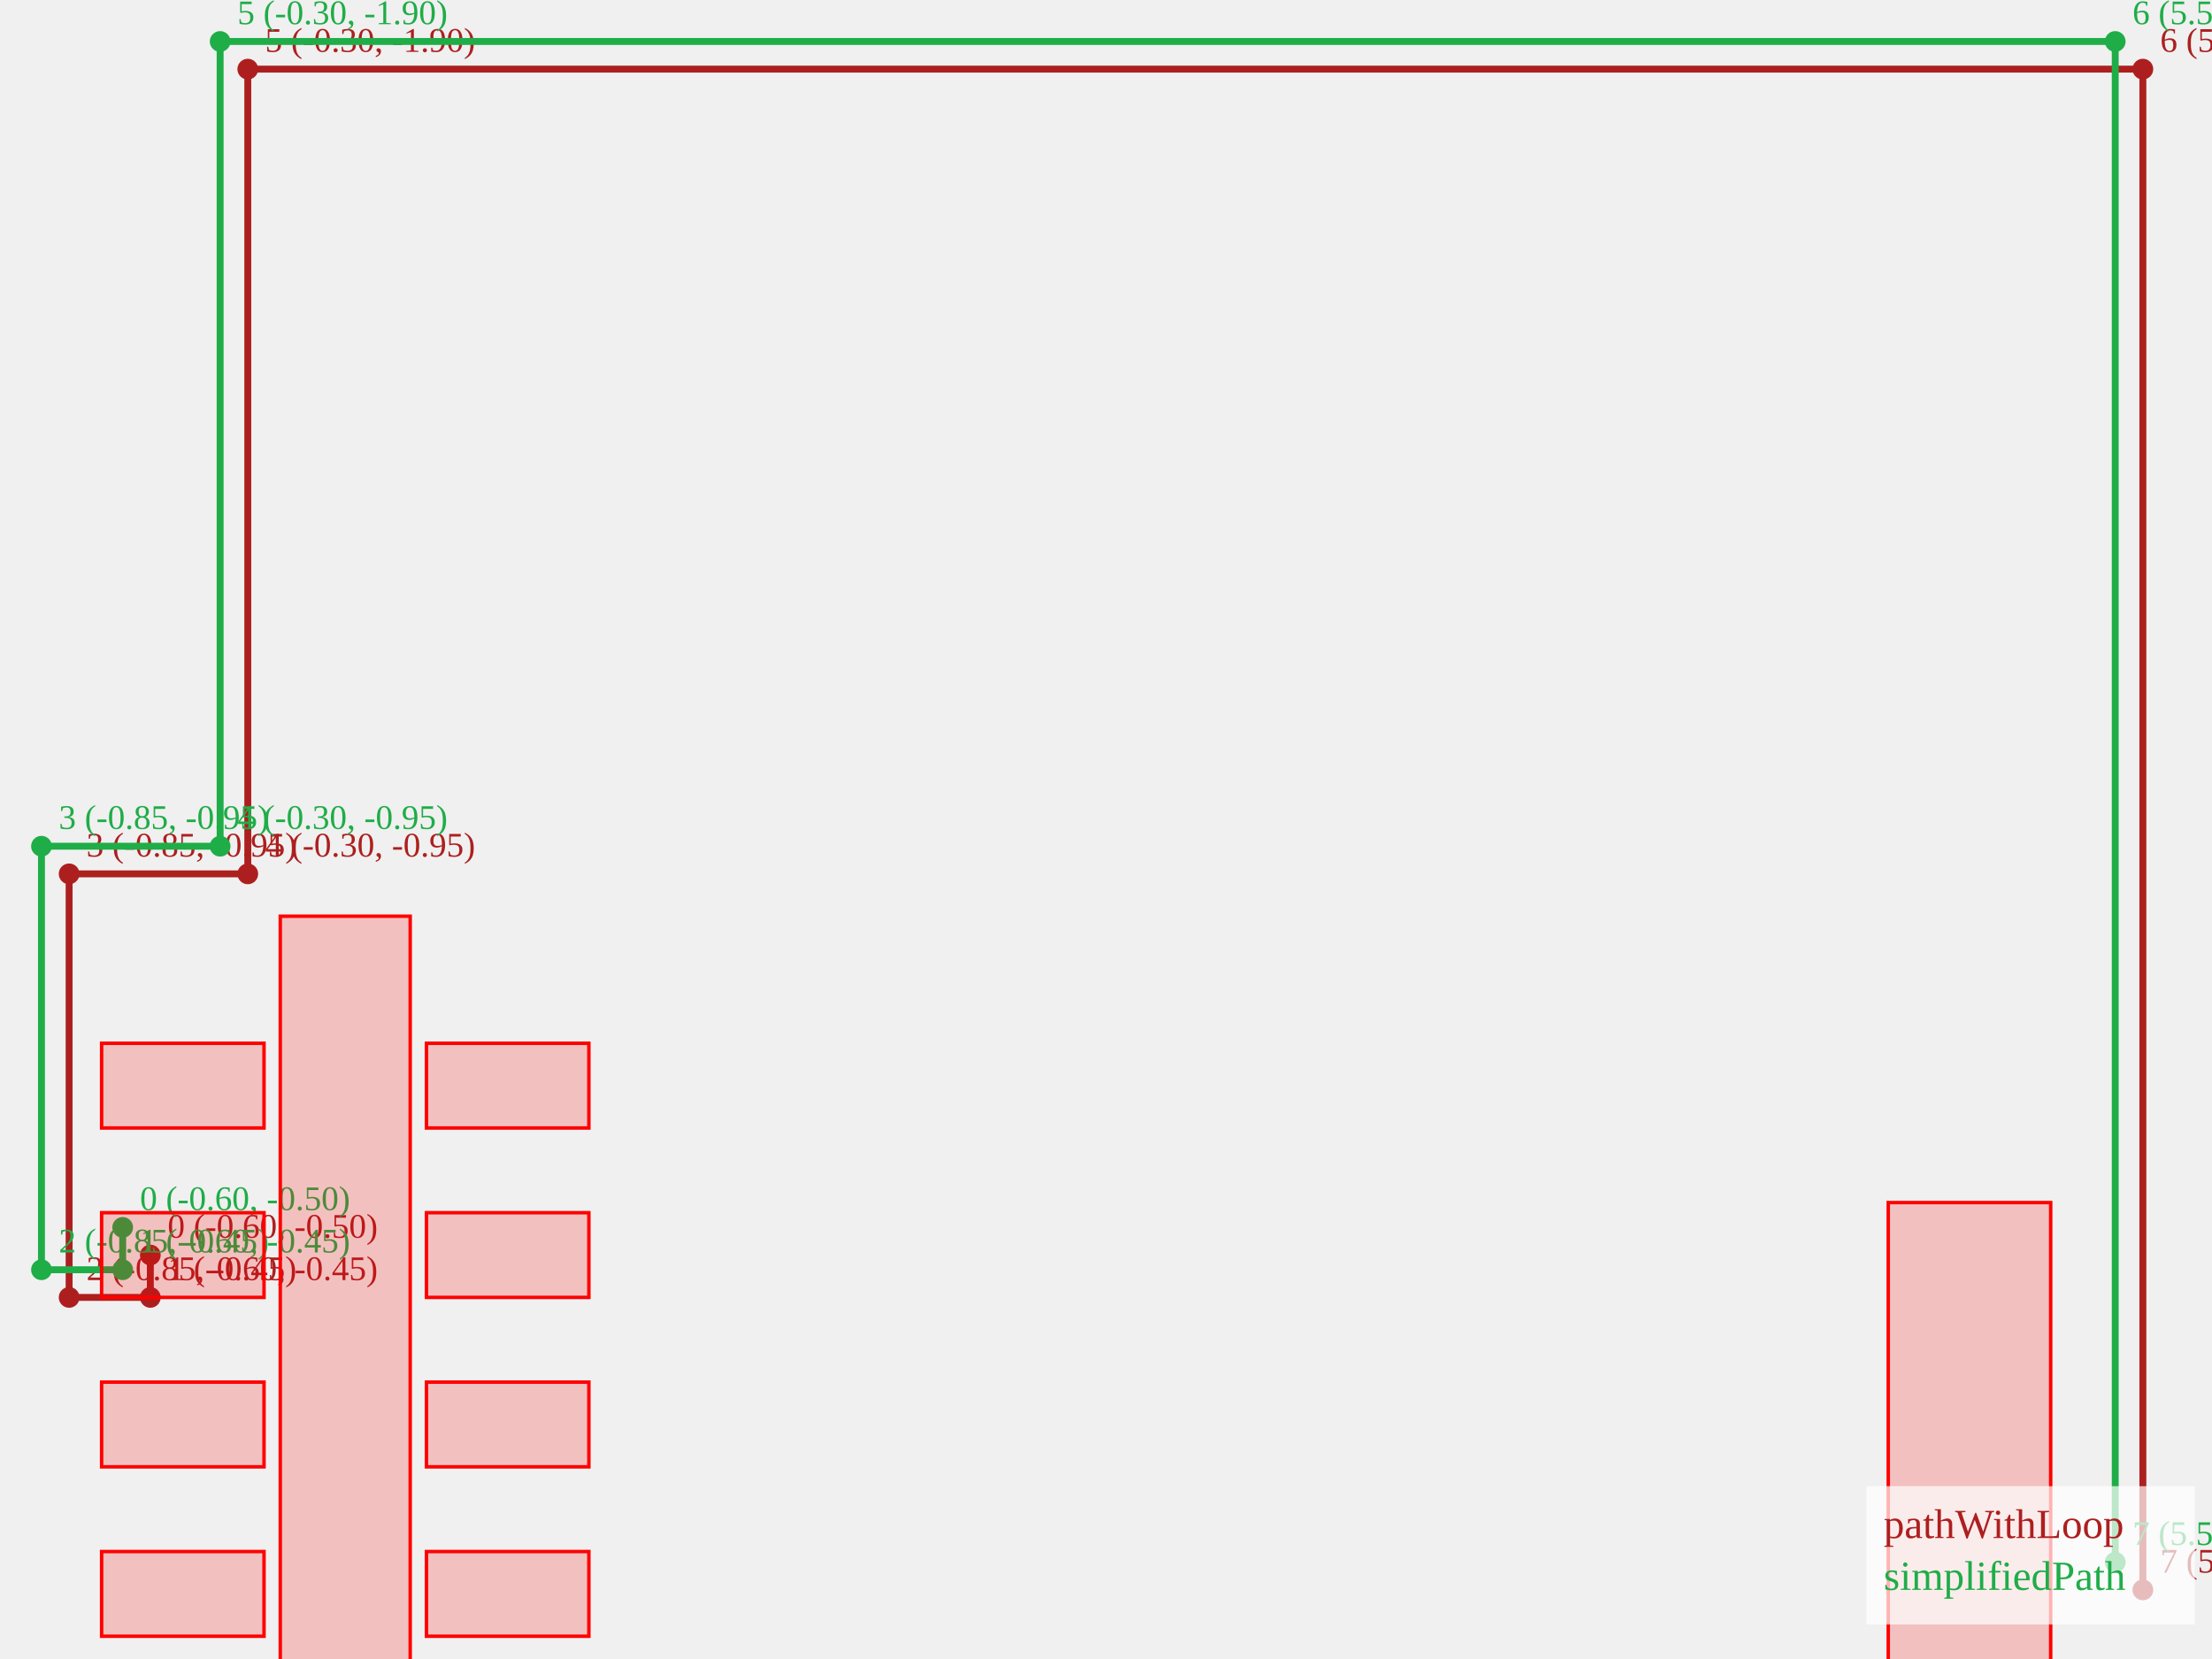
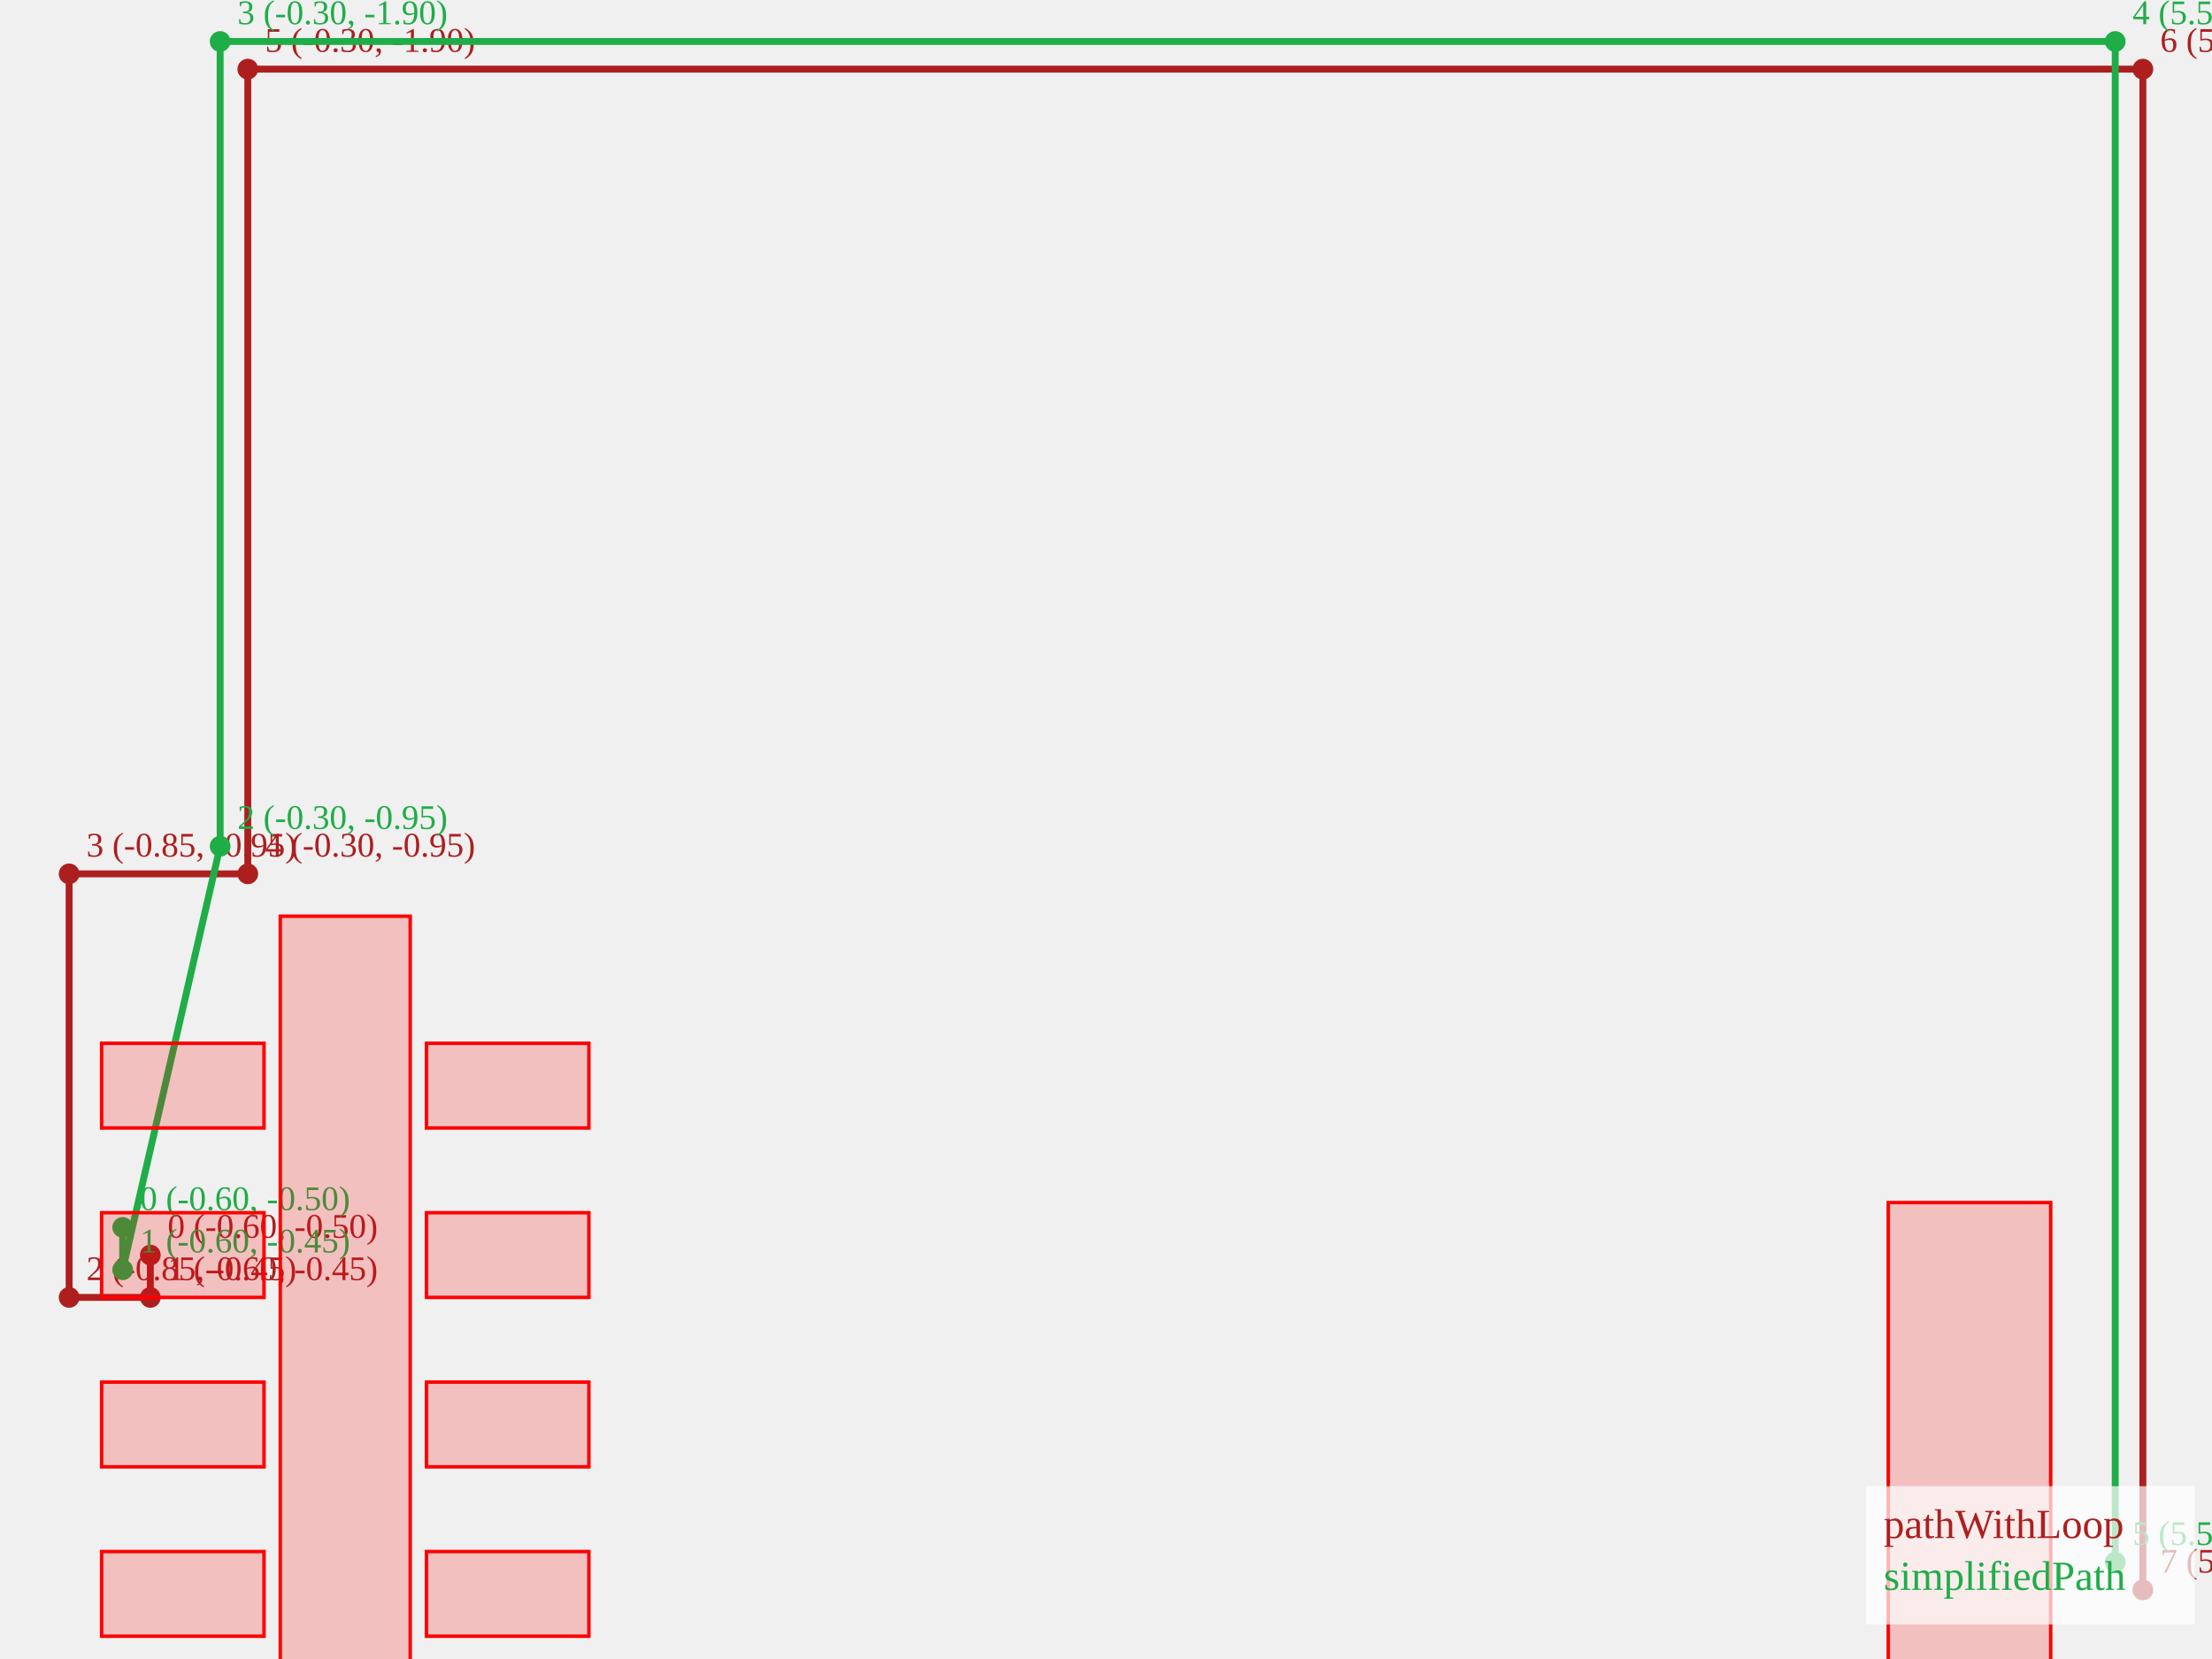
<svg xmlns="http://www.w3.org/2000/svg" width="640" height="480">
  <line x1="43.497" y1="363.126" x2="43.497" y2="375.381" stroke="hsl(0, 70%, 40%)" stroke-width="2" />
  <line x1="43.497" y1="375.381" x2="20" y2="375.381" stroke="hsl(0, 70%, 40%)" stroke-width="2" />
  <line x1="20" y1="375.381" x2="20" y2="252.836" stroke="hsl(0, 70%, 40%)" stroke-width="2" />
  <line x1="20" y1="252.836" x2="71.693" y2="252.836" stroke="hsl(0, 70%, 40%)" stroke-width="2" />
  <line x1="71.693" y1="252.836" x2="71.693" y2="20" stroke="hsl(0, 70%, 40%)" stroke-width="2" />
  <line x1="71.693" y1="20" x2="620" y2="20" stroke="hsl(0, 70%, 40%)" stroke-width="2" />
  <line x1="620" y1="20" x2="620" y2="460" stroke="hsl(0, 70%, 40%)" stroke-width="2" />
  <circle cx="43.497" cy="363.126" r="3" fill="hsl(0, 70%, 40%)" />
  <text x="48.497" y="358.126" font-size="10" fill="hsl(0, 70%, 40%)">0 (-0.60, -0.50)</text>
  <circle cx="43.497" cy="375.381" r="3" fill="hsl(0, 70%, 40%)" />
  <text x="48.497" y="370.381" font-size="10" fill="hsl(0, 70%, 40%)">1 (-0.60, -0.45)</text>
  <circle cx="20" cy="375.381" r="3" fill="hsl(0, 70%, 40%)" />
  <text x="25" y="370.381" font-size="10" fill="hsl(0, 70%, 40%)">2 (-0.85, -0.45)</text>
  <circle cx="20" cy="252.836" r="3" fill="hsl(0, 70%, 40%)" />
  <text x="25" y="247.836" font-size="10" fill="hsl(0, 70%, 40%)">3 (-0.85, -0.95)</text>
  <circle cx="71.693" cy="252.836" r="3" fill="hsl(0, 70%, 40%)" />
  <text x="76.693" y="247.836" font-size="10" fill="hsl(0, 70%, 40%)">4 (-0.30, -0.95)</text>
  <circle cx="71.693" cy="20" r="3" fill="hsl(0, 70%, 40%)" />
  <text x="76.693" y="15" font-size="10" fill="hsl(0, 70%, 40%)">5 (-0.30, -1.90)</text>
  <circle cx="620" cy="20" r="3" fill="hsl(0, 70%, 40%)" />
  <text x="625" y="15" font-size="10" fill="hsl(0, 70%, 40%)">6 (5.53, -1.90)</text>
  <circle cx="620" cy="460" r="3" fill="hsl(0, 70%, 40%)" />
  <text x="625" y="455" font-size="10" fill="hsl(0, 70%, 40%)">7 (5.53, -0.10)</text>
  <line x1="35.497" y1="355.126" x2="35.497" y2="367.381" stroke="hsl(137.5, 70%, 40%)" stroke-width="2" />
-   <line x1="35.497" y1="367.381" x2="12" y2="367.381" stroke="hsl(137.5, 70%, 40%)" stroke-width="2" />
-   <line x1="12" y1="367.381" x2="12" y2="244.836" stroke="hsl(137.5, 70%, 40%)" stroke-width="2" />
-   <line x1="12" y1="244.836" x2="63.693" y2="244.836" stroke="hsl(137.5, 70%, 40%)" stroke-width="2" />
+   <line x1="35.497" y1="367.381" x2="63.693" y2="244.836" stroke="hsl(137.5, 70%, 40%)" stroke-width="2" />
  <line x1="63.693" y1="244.836" x2="63.693" y2="12" stroke="hsl(137.5, 70%, 40%)" stroke-width="2" />
  <line x1="63.693" y1="12" x2="612" y2="12" stroke="hsl(137.5, 70%, 40%)" stroke-width="2" />
  <line x1="612" y1="12" x2="612" y2="452" stroke="hsl(137.5, 70%, 40%)" stroke-width="2" />
  <circle cx="35.497" cy="355.126" r="3" fill="hsl(137.5, 70%, 40%)" />
  <text x="40.497" y="350.126" font-size="10" fill="hsl(137.5, 70%, 40%)">0 (-0.60, -0.50)</text>
  <circle cx="35.497" cy="367.381" r="3" fill="hsl(137.5, 70%, 40%)" />
  <text x="40.497" y="362.381" font-size="10" fill="hsl(137.5, 70%, 40%)">1 (-0.60, -0.45)</text>
-   <circle cx="12" cy="367.381" r="3" fill="hsl(137.5, 70%, 40%)" />
-   <text x="17" y="362.381" font-size="10" fill="hsl(137.5, 70%, 40%)">2 (-0.85, -0.45)</text>
-   <circle cx="12" cy="244.836" r="3" fill="hsl(137.5, 70%, 40%)" />
-   <text x="17" y="239.836" font-size="10" fill="hsl(137.5, 70%, 40%)">3 (-0.85, -0.95)</text>
  <circle cx="63.693" cy="244.836" r="3" fill="hsl(137.5, 70%, 40%)" />
-   <text x="68.693" y="239.836" font-size="10" fill="hsl(137.5, 70%, 40%)">4 (-0.30, -0.95)</text>
+   <text x="68.693" y="239.836" font-size="10" fill="hsl(137.5, 70%, 40%)">2 (-0.30, -0.95)</text>
  <circle cx="63.693" cy="12" r="3" fill="hsl(137.5, 70%, 40%)" />
-   <text x="68.693" y="7" font-size="10" fill="hsl(137.5, 70%, 40%)">5 (-0.30, -1.90)</text>
+   <text x="68.693" y="7" font-size="10" fill="hsl(137.5, 70%, 40%)">3 (-0.30, -1.90)</text>
  <circle cx="612" cy="12" r="3" fill="hsl(137.5, 70%, 40%)" />
-   <text x="617" y="7" font-size="10" fill="hsl(137.5, 70%, 40%)">6 (5.53, -1.90)</text>
+   <text x="617" y="7" font-size="10" fill="hsl(137.5, 70%, 40%)">4 (5.53, -1.90)</text>
  <circle cx="612" cy="452" r="3" fill="hsl(137.5, 70%, 40%)" />
-   <text x="617" y="447" font-size="10" fill="hsl(137.5, 70%, 40%)">7 (5.53, -0.10)</text>
+   <text x="617" y="447" font-size="10" fill="hsl(137.5, 70%, 40%)">5 (5.53, -0.10)</text>
  <rect x="81.092" y="265.09" width="37.595" height="441.162" fill="rgba(255,0,0,0.2)" stroke="red" stroke-width="1" />
  <rect x="81.092" y="208.719" width="0" height="49.018" fill="rgba(255,0,0,0.2)" stroke="red" stroke-width="1" />
  <rect x="71.693" y="713.605" width="18.798" height="49.018" fill="rgba(255,0,0,0.2)" stroke="red" stroke-width="1" />
  <rect x="546.333" y="347.943" width="46.994" height="275.456" fill="rgba(255,0,0,0.2)" stroke="red" stroke-width="1" />
  <rect x="29.399" y="644.98" width="46.994" height="24.509" fill="rgba(255,0,0,0.2)" stroke="red" stroke-width="1" />
  <rect x="29.399" y="595.962" width="46.994" height="24.509" fill="rgba(255,0,0,0.2)" stroke="red" stroke-width="1" />
  <rect x="29.399" y="546.944" width="46.994" height="24.509" fill="rgba(255,0,0,0.2)" stroke="red" stroke-width="1" />
  <rect x="29.399" y="497.926" width="46.994" height="24.509" fill="rgba(255,0,0,0.2)" stroke="red" stroke-width="1" />
  <rect x="29.399" y="448.908" width="46.994" height="24.509" fill="rgba(255,0,0,0.2)" stroke="red" stroke-width="1" />
  <rect x="29.399" y="399.89" width="46.994" height="24.509" fill="rgba(255,0,0,0.2)" stroke="red" stroke-width="1" />
  <rect x="29.399" y="350.872" width="46.994" height="24.509" fill="rgba(255,0,0,0.2)" stroke="red" stroke-width="1" />
  <rect x="29.399" y="301.854" width="46.994" height="24.509" fill="rgba(255,0,0,0.2)" stroke="red" stroke-width="1" />
  <rect x="123.387" y="301.854" width="46.994" height="24.509" fill="rgba(255,0,0,0.2)" stroke="red" stroke-width="1" />
  <rect x="123.387" y="350.872" width="46.994" height="24.509" fill="rgba(255,0,0,0.2)" stroke="red" stroke-width="1" />
  <rect x="123.387" y="399.89" width="46.994" height="24.509" fill="rgba(255,0,0,0.2)" stroke="red" stroke-width="1" />
  <rect x="123.387" y="448.908" width="46.994" height="24.509" fill="rgba(255,0,0,0.2)" stroke="red" stroke-width="1" />
  <rect x="123.387" y="497.926" width="46.994" height="24.509" fill="rgba(255,0,0,0.2)" stroke="red" stroke-width="1" />
  <rect x="123.387" y="546.944" width="46.994" height="24.509" fill="rgba(255,0,0,0.2)" stroke="red" stroke-width="1" />
  <rect x="123.387" y="595.962" width="46.994" height="24.509" fill="rgba(255,0,0,0.2)" stroke="red" stroke-width="1" />
  <rect x="123.387" y="644.98" width="46.994" height="24.509" fill="rgba(255,0,0,0.2)" stroke="red" stroke-width="1" />
  <rect x="505.562" y="484.643" width="46.994" height="24.509" fill="rgba(255,0,0,0.2)" stroke="red" stroke-width="1" />
  <rect x="587.104" y="484.509" width="46.994" height="24.509" fill="rgba(255,0,0,0.2)" stroke="red" stroke-width="1" />
  <g transform="translate(540, 430)">
    <rect x="0" y="0" width="95" height="40" fill="white" opacity="0.7" />
    <text x="5" y="15" font-size="12" fill="hsl(0, 70%, 40%)">pathWithLoop</text>
    <text x="5" y="30" font-size="12" fill="hsl(137.5, 70%, 40%)">simplifiedPath</text>
  </g>
</svg>
